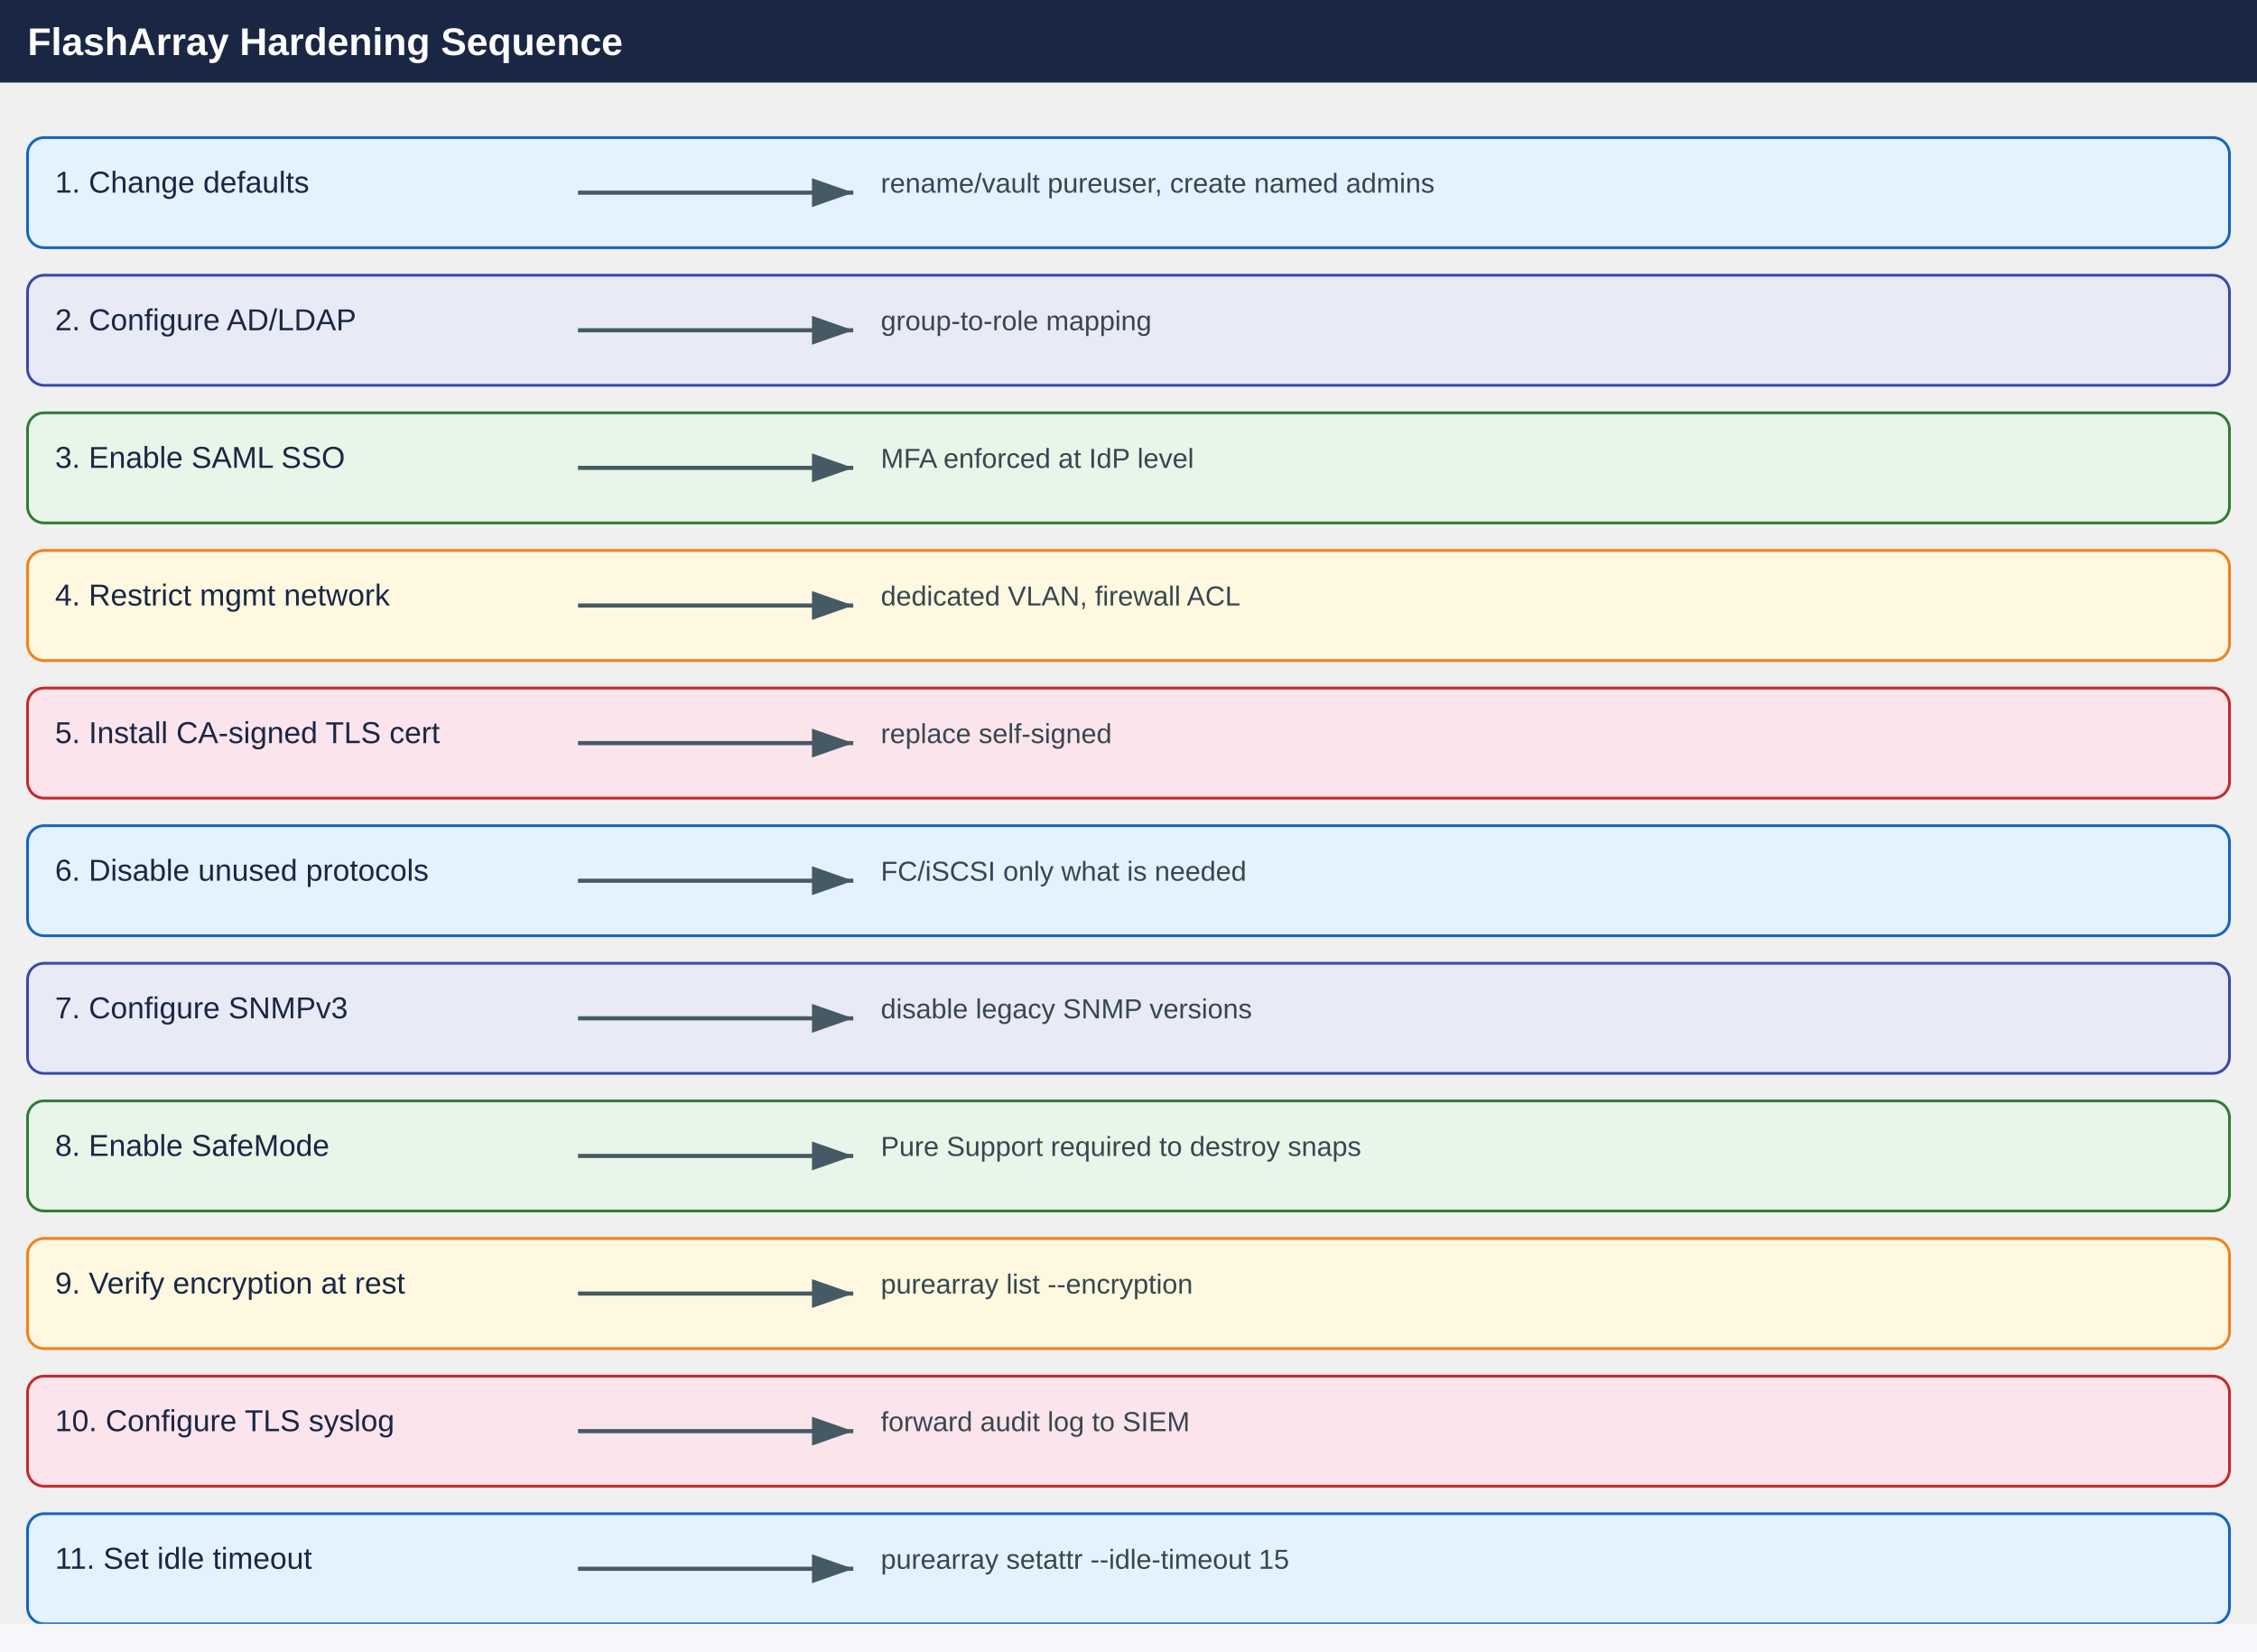
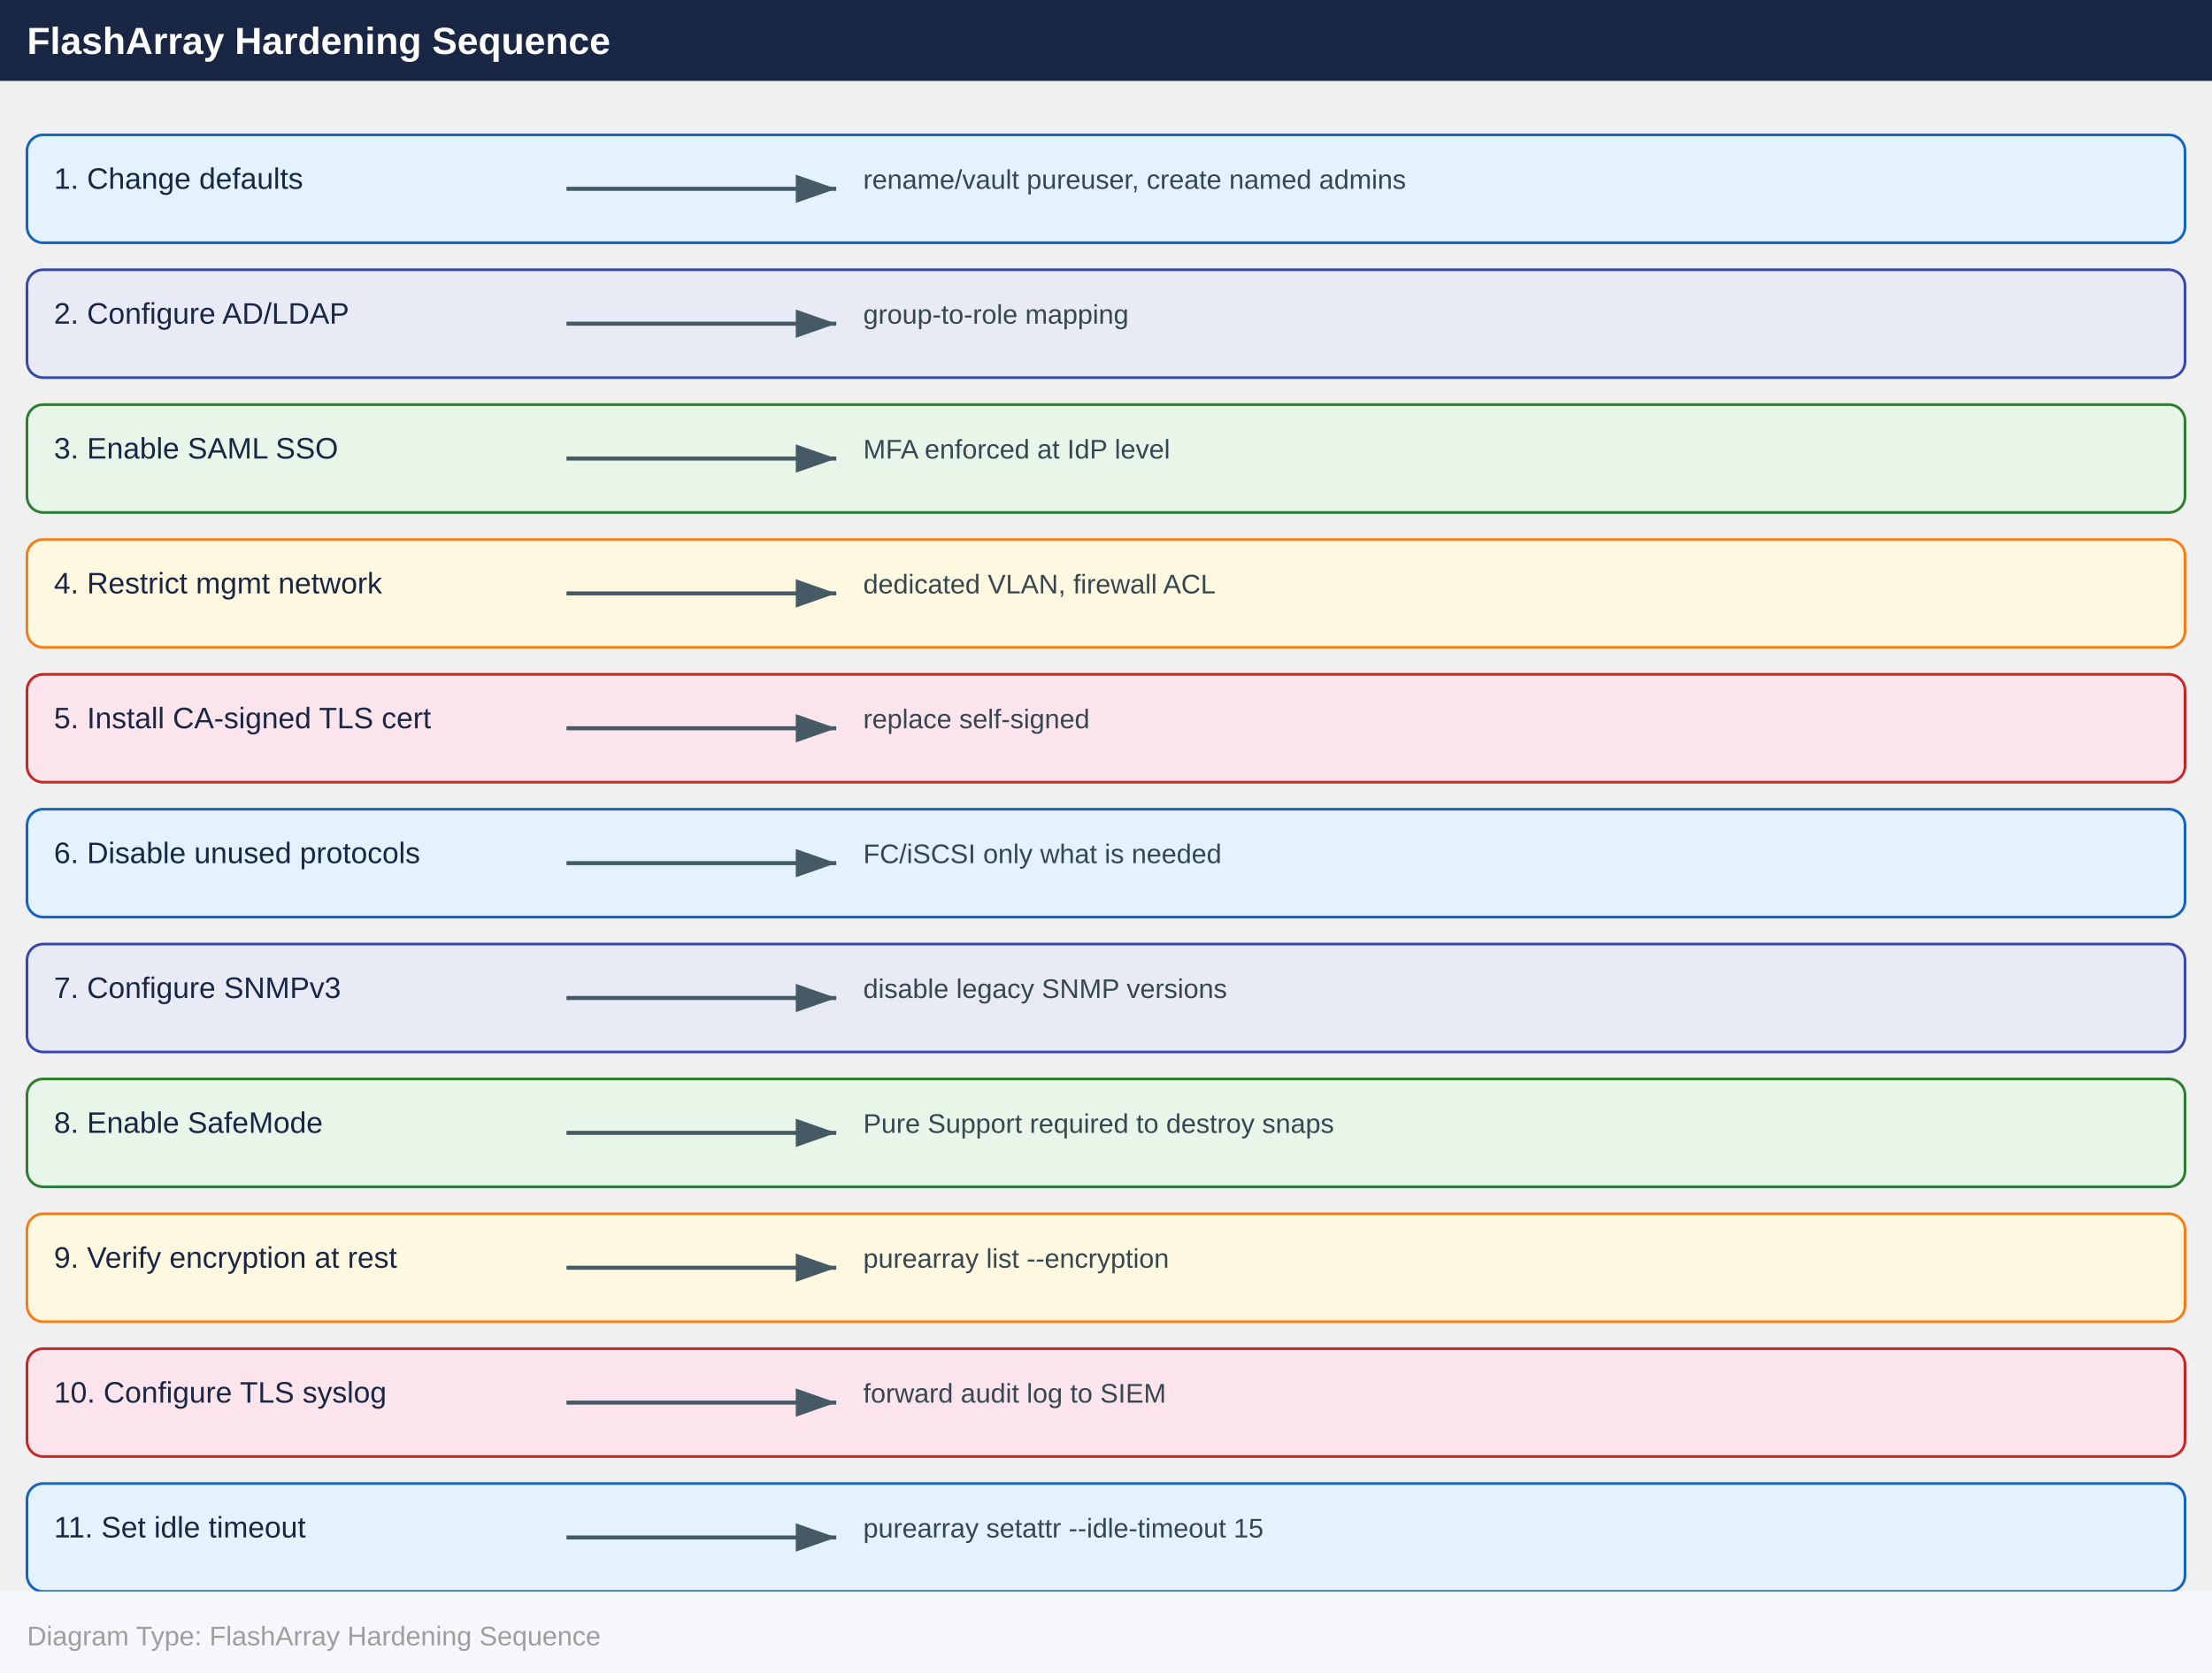
- <svg xmlns="http://www.w3.org/2000/svg" width="820" height="600" viewBox="0 0 820 600">
+ <svg xmlns="http://www.w3.org/2000/svg" width="820" height="620" viewBox="0 0 820 620">
  <defs>
    <marker id="arrowhead" markerWidth="10" markerHeight="7" refX="10" refY="3.5" orient="auto">
      <polygon points="0 0, 10 3.5, 0 7" fill="#455a64" />
    </marker>
  </defs>
  <rect x="0" y="0" width="820" height="30" fill="#1a2744" />
  <text x="10" y="20" font-family="Arial,Helvetica,sans-serif" font-size="14" font-weight="bold" fill="#ffffff">FlashArray Hardening Sequence</text>
  <g transform="translate(10, 50)">
    <rect x="0" y="0" width="800" height="40" rx="6" fill="#e3f2fd" stroke="#1565c0" />
    <text x="10" y="20" font-family="Arial,Helvetica,sans-serif" font-size="11" fill="#1a2744">1. Change defaults</text>
    <line x1="200" y1="20" x2="300" y2="20" stroke="#455a64" stroke-width="1.5" marker-end="url(#arrowhead)" />
    <text x="310" y="20" font-family="Arial,Helvetica,sans-serif" font-size="10" fill="#37474f">rename/vault pureuser, create named admins</text>
  </g>
  <g transform="translate(10, 100)">
    <rect x="0" y="0" width="800" height="40" rx="6" fill="#e8eaf6" stroke="#3949ab" />
    <text x="10" y="20" font-family="Arial,Helvetica,sans-serif" font-size="11" fill="#1a2744">2. Configure AD/LDAP</text>
    <line x1="200" y1="20" x2="300" y2="20" stroke="#455a64" stroke-width="1.5" marker-end="url(#arrowhead)" />
    <text x="310" y="20" font-family="Arial,Helvetica,sans-serif" font-size="10" fill="#37474f">group-to-role mapping</text>
  </g>
  <g transform="translate(10, 150)">
    <rect x="0" y="0" width="800" height="40" rx="6" fill="#e8f5e9" stroke="#2e7d32" />
    <text x="10" y="20" font-family="Arial,Helvetica,sans-serif" font-size="11" fill="#1a2744">3. Enable SAML SSO</text>
    <line x1="200" y1="20" x2="300" y2="20" stroke="#455a64" stroke-width="1.5" marker-end="url(#arrowhead)" />
    <text x="310" y="20" font-family="Arial,Helvetica,sans-serif" font-size="10" fill="#37474f">MFA enforced at IdP level</text>
  </g>
  <g transform="translate(10, 200)">
    <rect x="0" y="0" width="800" height="40" rx="6" fill="#fff8e1" stroke="#f57f17" />
    <text x="10" y="20" font-family="Arial,Helvetica,sans-serif" font-size="11" fill="#1a2744">4. Restrict mgmt network</text>
    <line x1="200" y1="20" x2="300" y2="20" stroke="#455a64" stroke-width="1.5" marker-end="url(#arrowhead)" />
    <text x="310" y="20" font-family="Arial,Helvetica,sans-serif" font-size="10" fill="#37474f">dedicated VLAN, firewall ACL</text>
  </g>
  <g transform="translate(10, 250)">
    <rect x="0" y="0" width="800" height="40" rx="6" fill="#fce4ec" stroke="#c62828" />
    <text x="10" y="20" font-family="Arial,Helvetica,sans-serif" font-size="11" fill="#1a2744">5. Install CA-signed TLS cert</text>
    <line x1="200" y1="20" x2="300" y2="20" stroke="#455a64" stroke-width="1.5" marker-end="url(#arrowhead)" />
    <text x="310" y="20" font-family="Arial,Helvetica,sans-serif" font-size="10" fill="#37474f">replace self-signed</text>
  </g>
  <g transform="translate(10, 300)">
    <rect x="0" y="0" width="800" height="40" rx="6" fill="#e3f2fd" stroke="#1565c0" />
    <text x="10" y="20" font-family="Arial,Helvetica,sans-serif" font-size="11" fill="#1a2744">6. Disable unused protocols</text>
    <line x1="200" y1="20" x2="300" y2="20" stroke="#455a64" stroke-width="1.5" marker-end="url(#arrowhead)" />
    <text x="310" y="20" font-family="Arial,Helvetica,sans-serif" font-size="10" fill="#37474f">FC/iSCSI only what is needed</text>
  </g>
  <g transform="translate(10, 350)">
    <rect x="0" y="0" width="800" height="40" rx="6" fill="#e8eaf6" stroke="#3949ab" />
    <text x="10" y="20" font-family="Arial,Helvetica,sans-serif" font-size="11" fill="#1a2744">7. Configure SNMPv3</text>
    <line x1="200" y1="20" x2="300" y2="20" stroke="#455a64" stroke-width="1.5" marker-end="url(#arrowhead)" />
    <text x="310" y="20" font-family="Arial,Helvetica,sans-serif" font-size="10" fill="#37474f">disable legacy SNMP versions</text>
  </g>
  <g transform="translate(10, 400)">
    <rect x="0" y="0" width="800" height="40" rx="6" fill="#e8f5e9" stroke="#2e7d32" />
    <text x="10" y="20" font-family="Arial,Helvetica,sans-serif" font-size="11" fill="#1a2744">8. Enable SafeMode</text>
    <line x1="200" y1="20" x2="300" y2="20" stroke="#455a64" stroke-width="1.5" marker-end="url(#arrowhead)" />
    <text x="310" y="20" font-family="Arial,Helvetica,sans-serif" font-size="10" fill="#37474f">Pure Support required to destroy snaps</text>
  </g>
  <g transform="translate(10, 450)">
    <rect x="0" y="0" width="800" height="40" rx="6" fill="#fff8e1" stroke="#f57f17" />
    <text x="10" y="20" font-family="Arial,Helvetica,sans-serif" font-size="11" fill="#1a2744">9. Verify encryption at rest</text>
    <line x1="200" y1="20" x2="300" y2="20" stroke="#455a64" stroke-width="1.5" marker-end="url(#arrowhead)" />
    <text x="310" y="20" font-family="Arial,Helvetica,sans-serif" font-size="10" fill="#37474f">purearray list --encryption</text>
  </g>
  <g transform="translate(10, 500)">
    <rect x="0" y="0" width="800" height="40" rx="6" fill="#fce4ec" stroke="#c62828" />
    <text x="10" y="20" font-family="Arial,Helvetica,sans-serif" font-size="11" fill="#1a2744">10. Configure TLS syslog</text>
    <line x1="200" y1="20" x2="300" y2="20" stroke="#455a64" stroke-width="1.5" marker-end="url(#arrowhead)" />
    <text x="310" y="20" font-family="Arial,Helvetica,sans-serif" font-size="10" fill="#37474f">forward audit log to SIEM</text>
  </g>
  <g transform="translate(10, 550)">
    <rect x="0" y="0" width="800" height="40" rx="6" fill="#e3f2fd" stroke="#1565c0" />
    <text x="10" y="20" font-family="Arial,Helvetica,sans-serif" font-size="11" fill="#1a2744">11. Set idle timeout</text>
    <line x1="200" y1="20" x2="300" y2="20" stroke="#455a64" stroke-width="1.5" marker-end="url(#arrowhead)" />
    <text x="310" y="20" font-family="Arial,Helvetica,sans-serif" font-size="10" fill="#37474f">purearray setattr --idle-timeout 15</text>
  </g>
  <rect x="0" y="590" width="820" height="30" fill="#f5f7fa" />
  <text x="10" y="610" font-family="Arial,Helvetica,sans-serif" font-size="10" fill="#9e9e9e">Diagram Type: FlashArray Hardening Sequence</text>
</svg>
